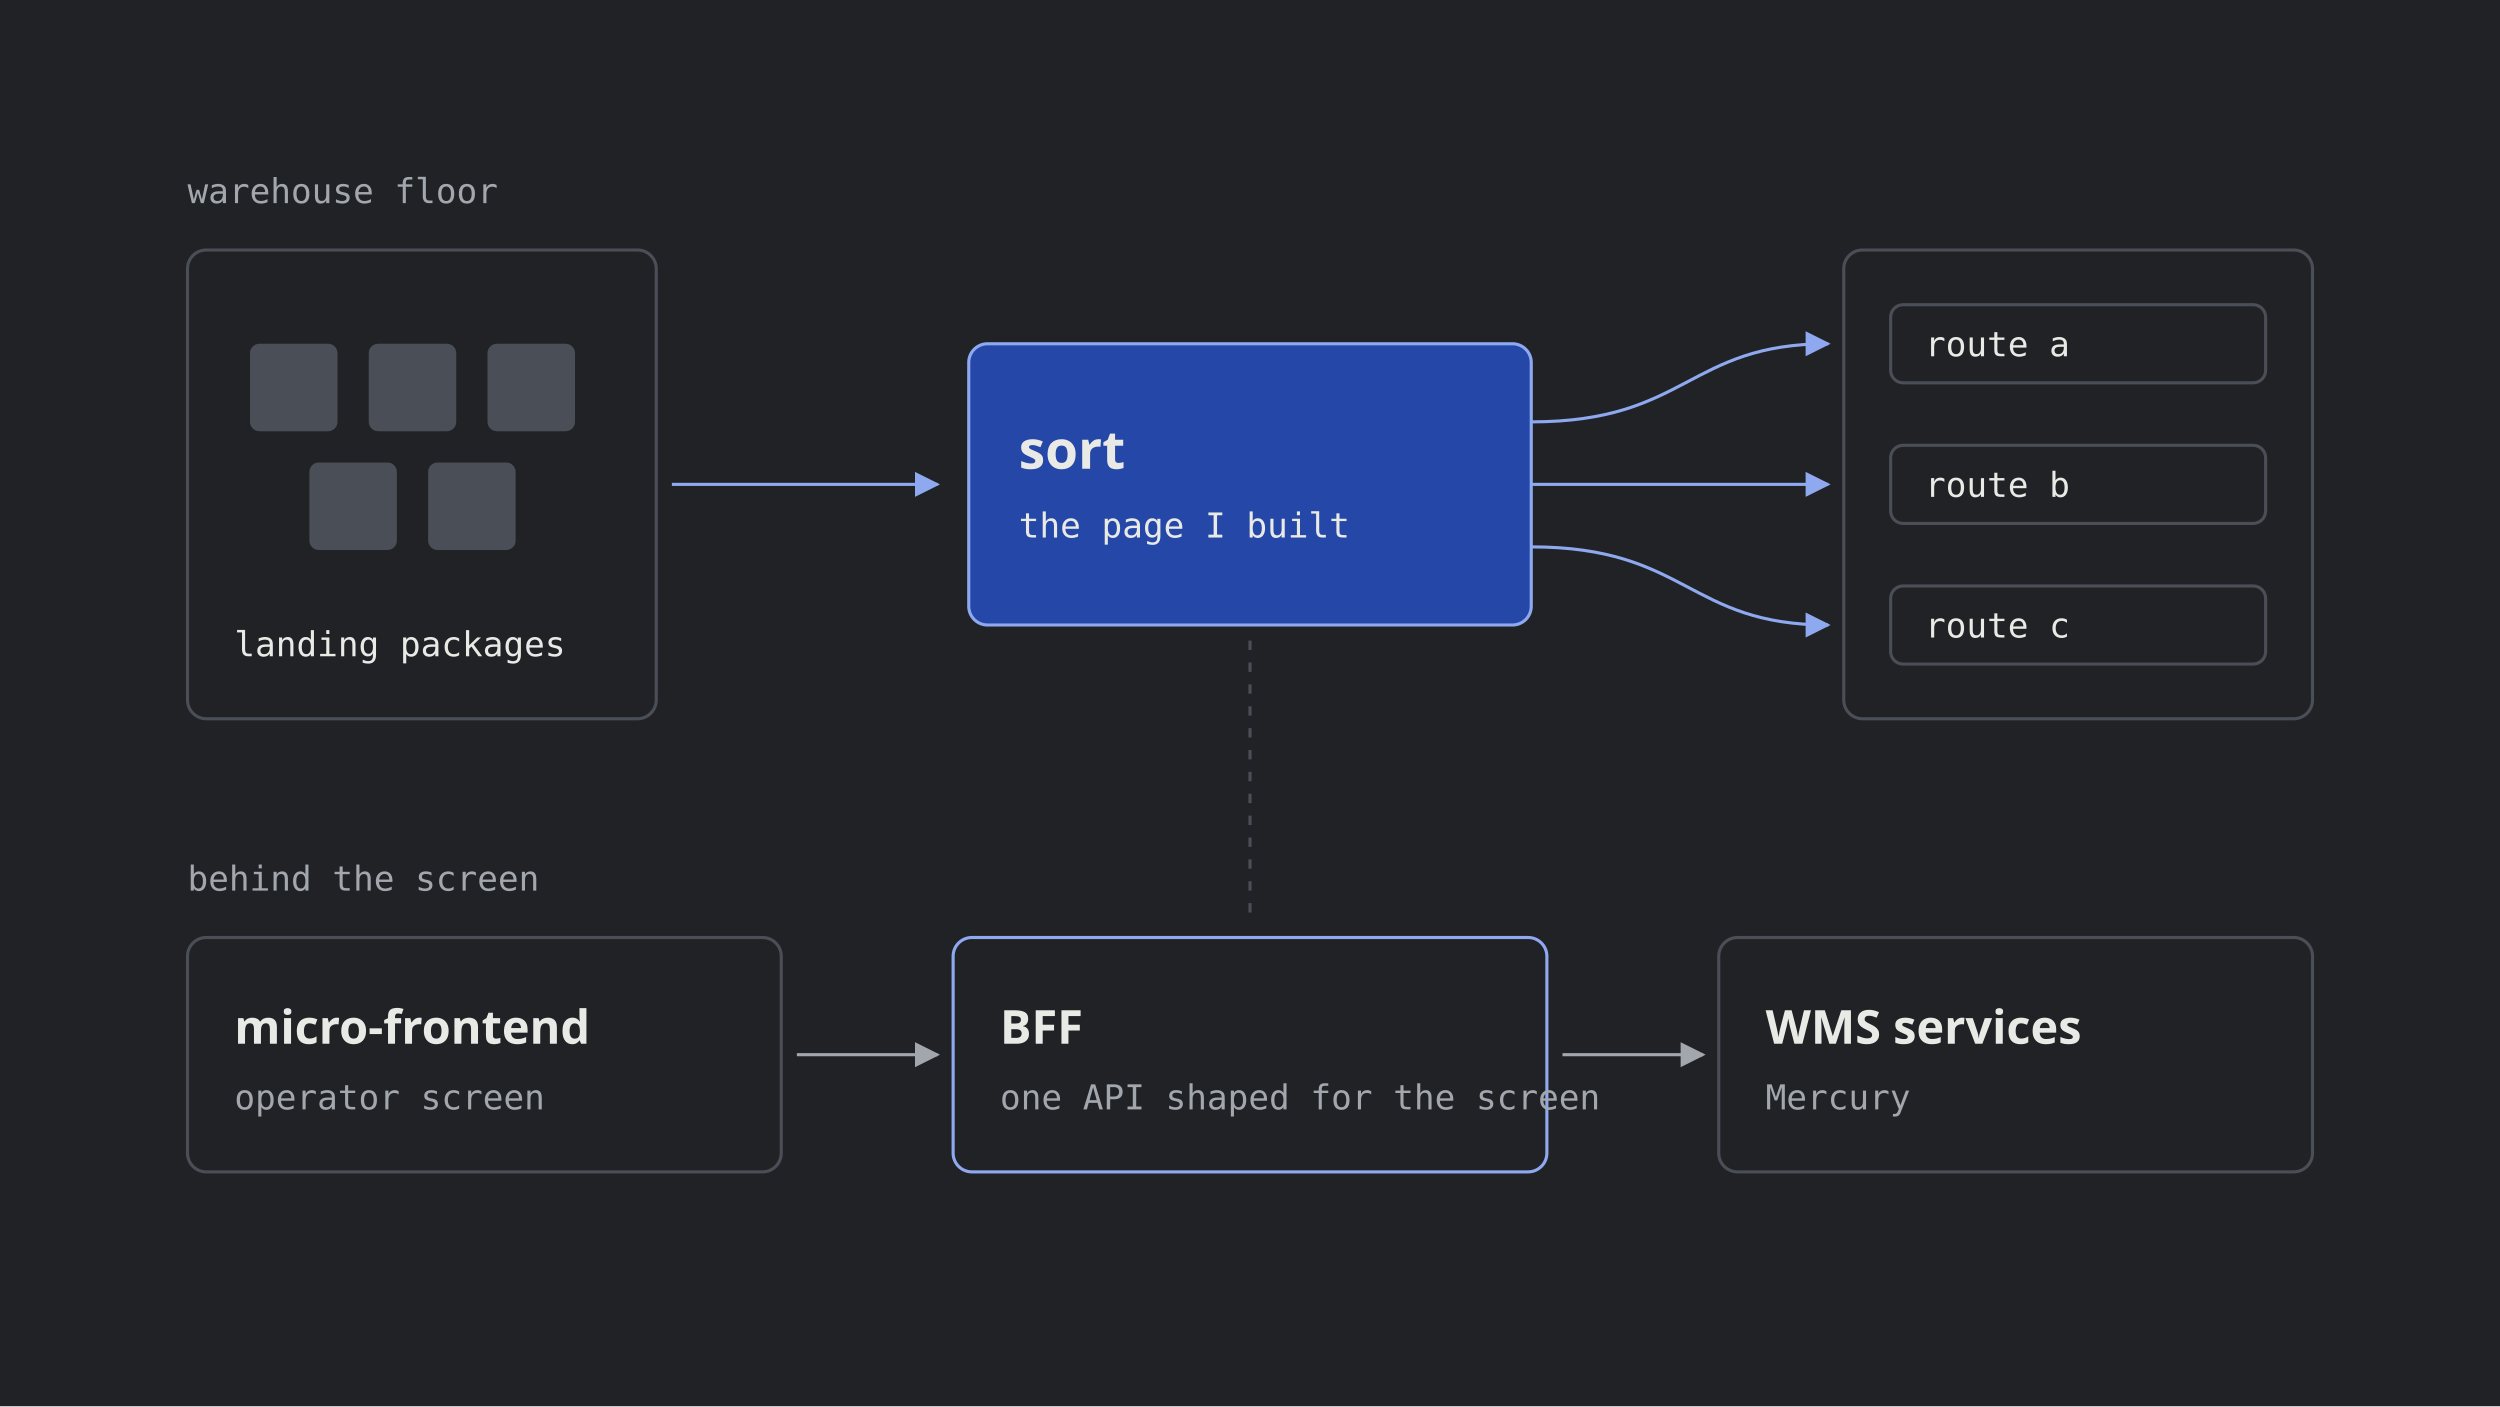
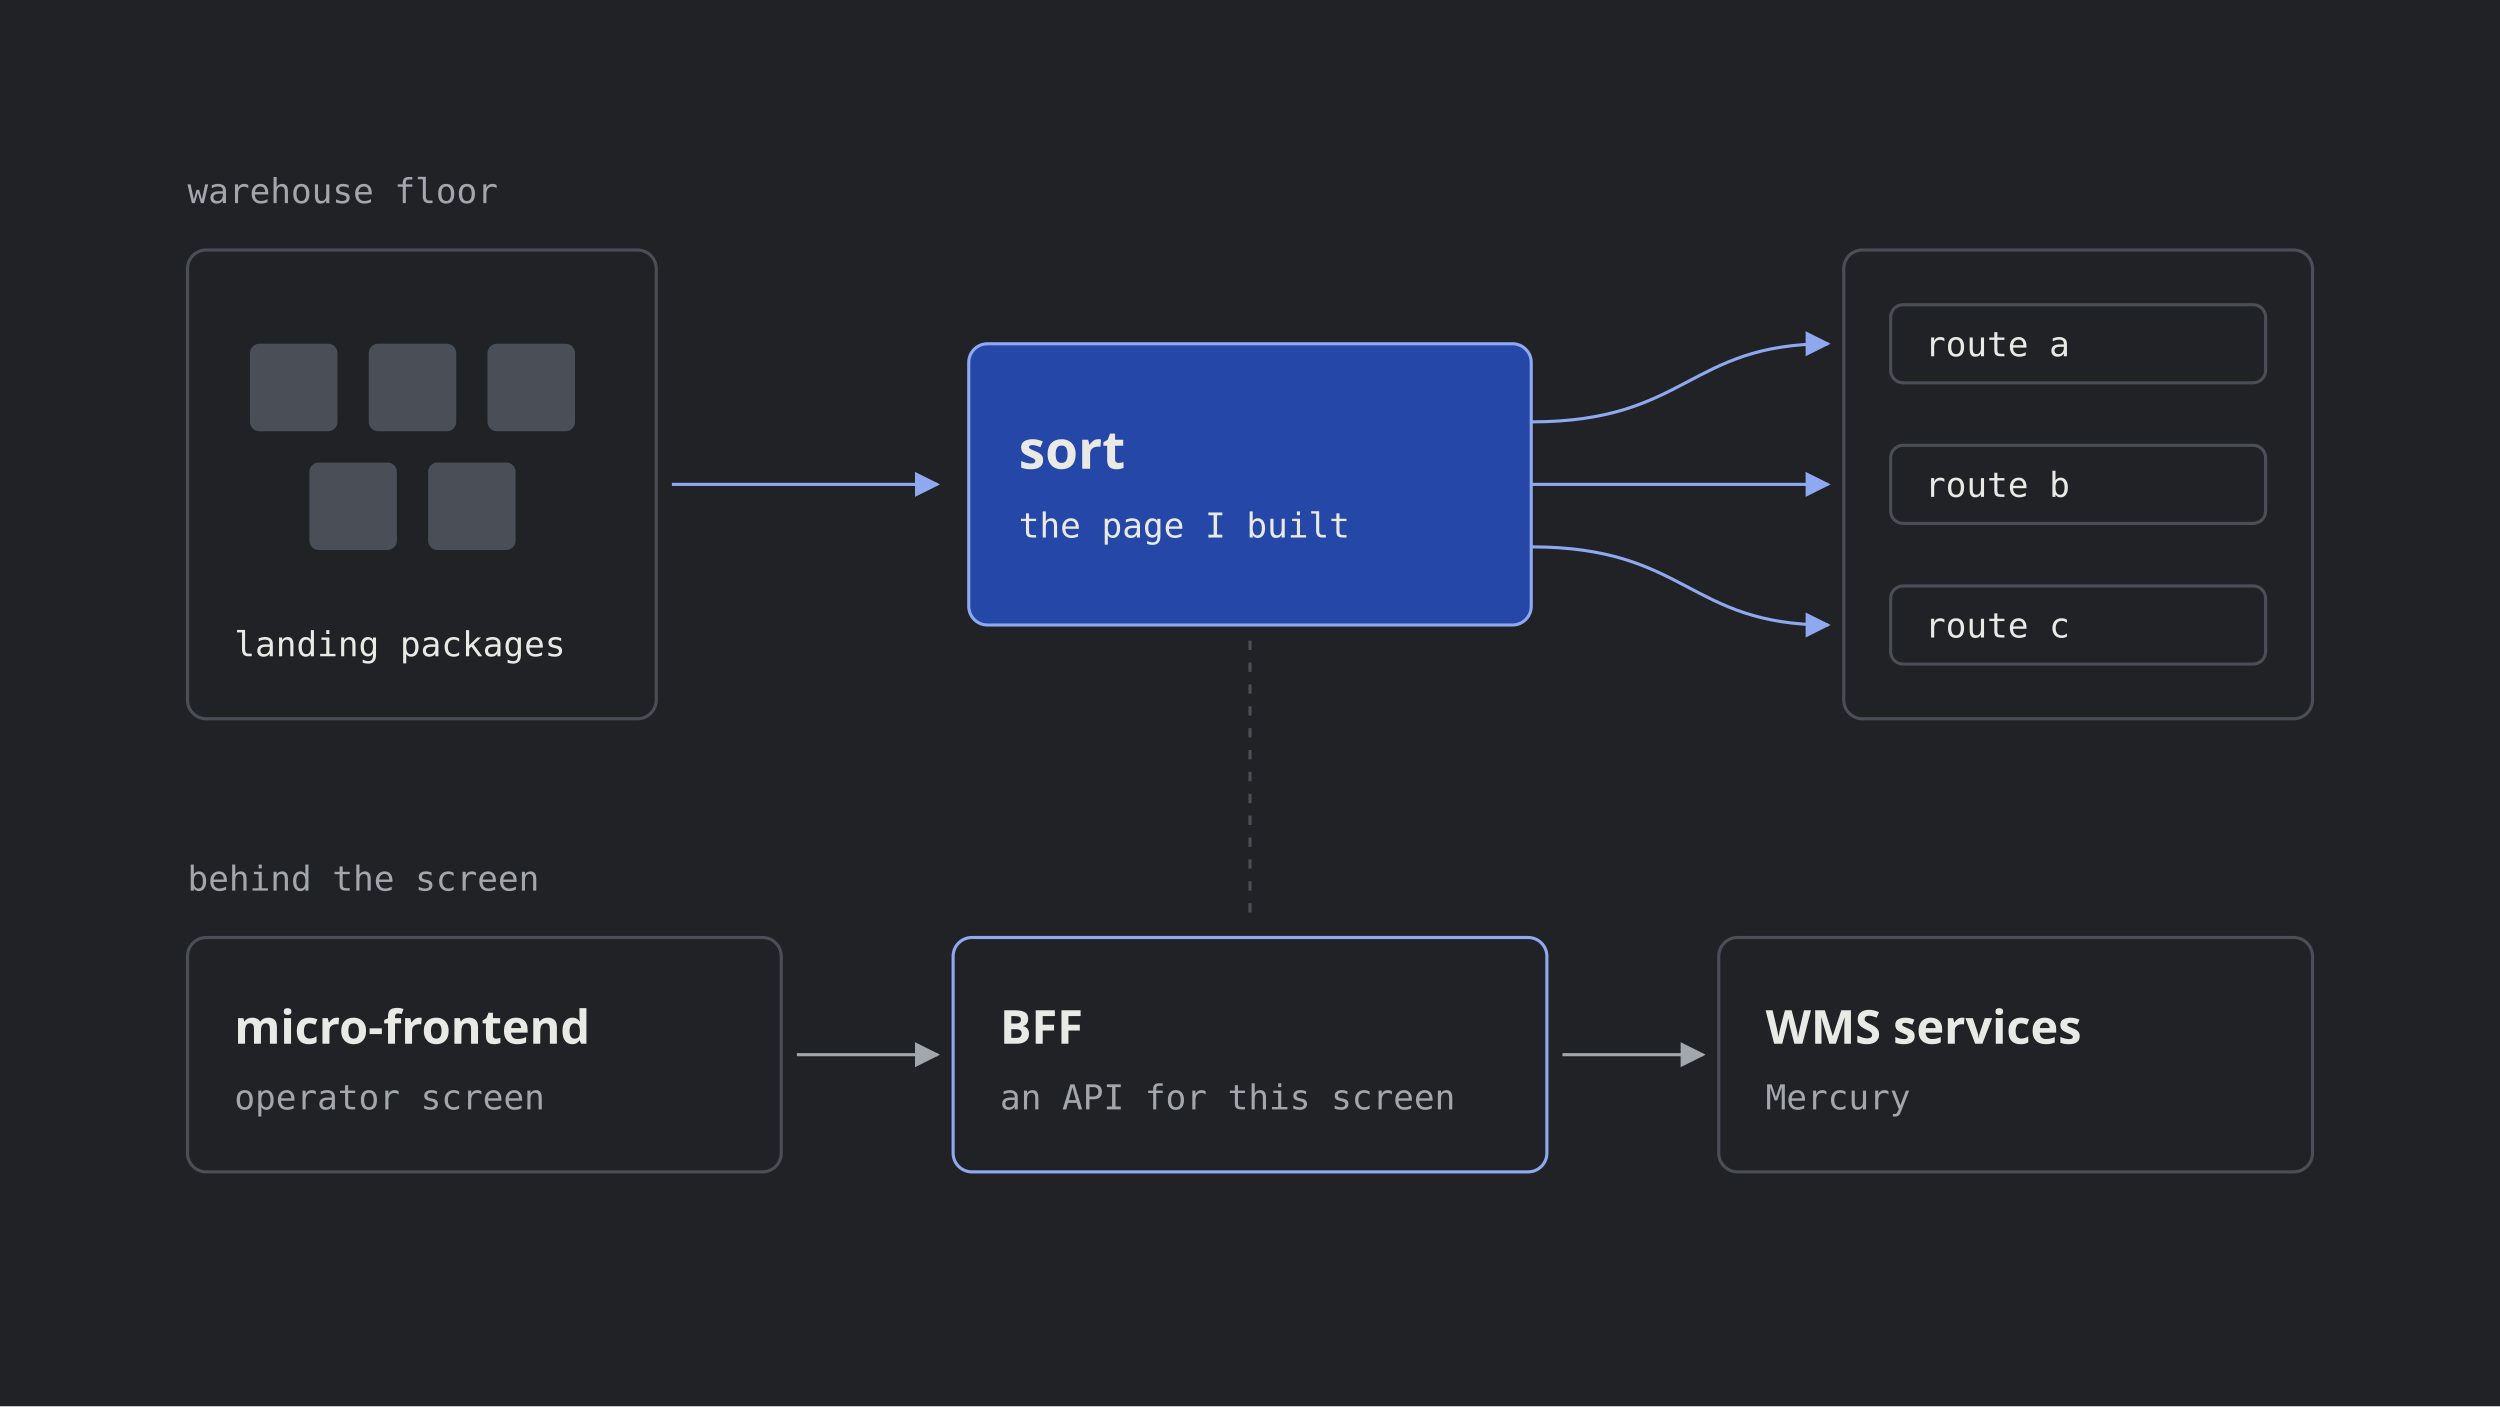
<svg xmlns="http://www.w3.org/2000/svg" width="1600" height="900" viewBox="0 0 1600 900" font-family="ui-monospace, 'Geist Mono', Menlo, monospace" font-size="22">
  <rect width="1600" height="900" fill="#202226" />
  <defs>
    <marker id="a" viewBox="0 0 10 10" refX="9" refY="5" markerWidth="8" markerHeight="8" orient="auto-start-reverse">
      <path d="M0 0L10 5L0 10z" fill="#8fa9f0" />
    </marker>
    <marker id="m" viewBox="0 0 10 10" refX="9" refY="5" markerWidth="8" markerHeight="8" orient="auto-start-reverse">
      <path d="M0 0L10 5L0 10z" fill="#a2a6ad" />
    </marker>
  </defs>
  <text x="120" y="130" fill="#a2a6ad">warehouse floor</text>
  <g fill="none" stroke="#4a4e56" stroke-width="2">
    <rect x="120" y="160" width="300" height="300" rx="12" />
    <rect x="1180" y="160" width="300" height="300" rx="12" />
  </g>
  <g fill="#4a4e56">
    <rect x="160" y="220" width="56" height="56" rx="6" />
    <rect x="236" y="220" width="56" height="56" rx="6" />
    <rect x="312" y="220" width="56" height="56" rx="6" />
    <rect x="198" y="296" width="56" height="56" rx="6" />
    <rect x="274" y="296" width="56" height="56" rx="6" />
  </g>
  <text x="150" y="420" fill="#e9eae6">landing packages</text>
  <rect x="620" y="220" width="360" height="180" rx="12" fill="#2447a8" stroke="#8fa9f0" stroke-width="2" />
  <text x="652" y="300" fill="#e9eae6" font-family="'Geist', system-ui, sans-serif" font-size="34" font-weight="600">sort</text>
  <text x="652" y="344" fill="#e9eae6">the page I built</text>
  <line x1="430" y1="310" x2="600" y2="310" stroke="#8fa9f0" stroke-width="2" marker-end="url(#a)" />
  <g fill="none" stroke="#8fa9f0" stroke-width="2" marker-end="url(#a)">
    <path d="M980 270 C1080 270 1080 220 1170 220" />
    <path d="M980 310 L1170 310" />
    <path d="M980 350 C1080 350 1080 400 1170 400" />
  </g>
  <g fill="none" stroke="#4a4e56" stroke-width="2">
    <rect x="1210" y="195" width="240" height="50" rx="8" />
    <rect x="1210" y="285" width="240" height="50" rx="8" />
    <rect x="1210" y="375" width="240" height="50" rx="8" />
  </g>
  <g fill="#e9eae6">
    <text x="1232" y="228">route a</text>
    <text x="1232" y="318">route b</text>
    <text x="1232" y="408">route c</text>
  </g>
  <text x="120" y="570" fill="#a2a6ad">behind the screen</text>
  <g fill="none" stroke="#4a4e56" stroke-width="2">
    <rect x="120" y="600" width="380" height="150" rx="12" />
    <rect x="1100" y="600" width="380" height="150" rx="12" />
  </g>
  <rect x="610" y="600" width="380" height="150" rx="12" fill="none" stroke="#8fa9f0" stroke-width="2" />
  <g font-family="'Geist', system-ui, sans-serif" font-size="30" font-weight="600" fill="#e9eae6">
    <text x="150" y="668">micro-frontend</text>
    <text x="640" y="668">BFF</text>
    <text x="1130" y="668">WMS services</text>
  </g>
  <g fill="#a2a6ad">
    <text x="150" y="710">operator screen</text>
-     <text x="640" y="710">one API shaped for the screen</text>
+     <text x="640" y="710">an API for this screen</text>
    <text x="1130" y="710">Mercury</text>
  </g>
  <line x1="510" y1="675" x2="600" y2="675" stroke="#a2a6ad" stroke-width="2" marker-end="url(#m)" />
  <line x1="1000" y1="675" x2="1090" y2="675" stroke="#a2a6ad" stroke-width="2" marker-end="url(#m)" />
  <line x1="800" y1="410" x2="800" y2="590" stroke="#4a4e56" stroke-width="2" stroke-dasharray="6 8" />
</svg>
